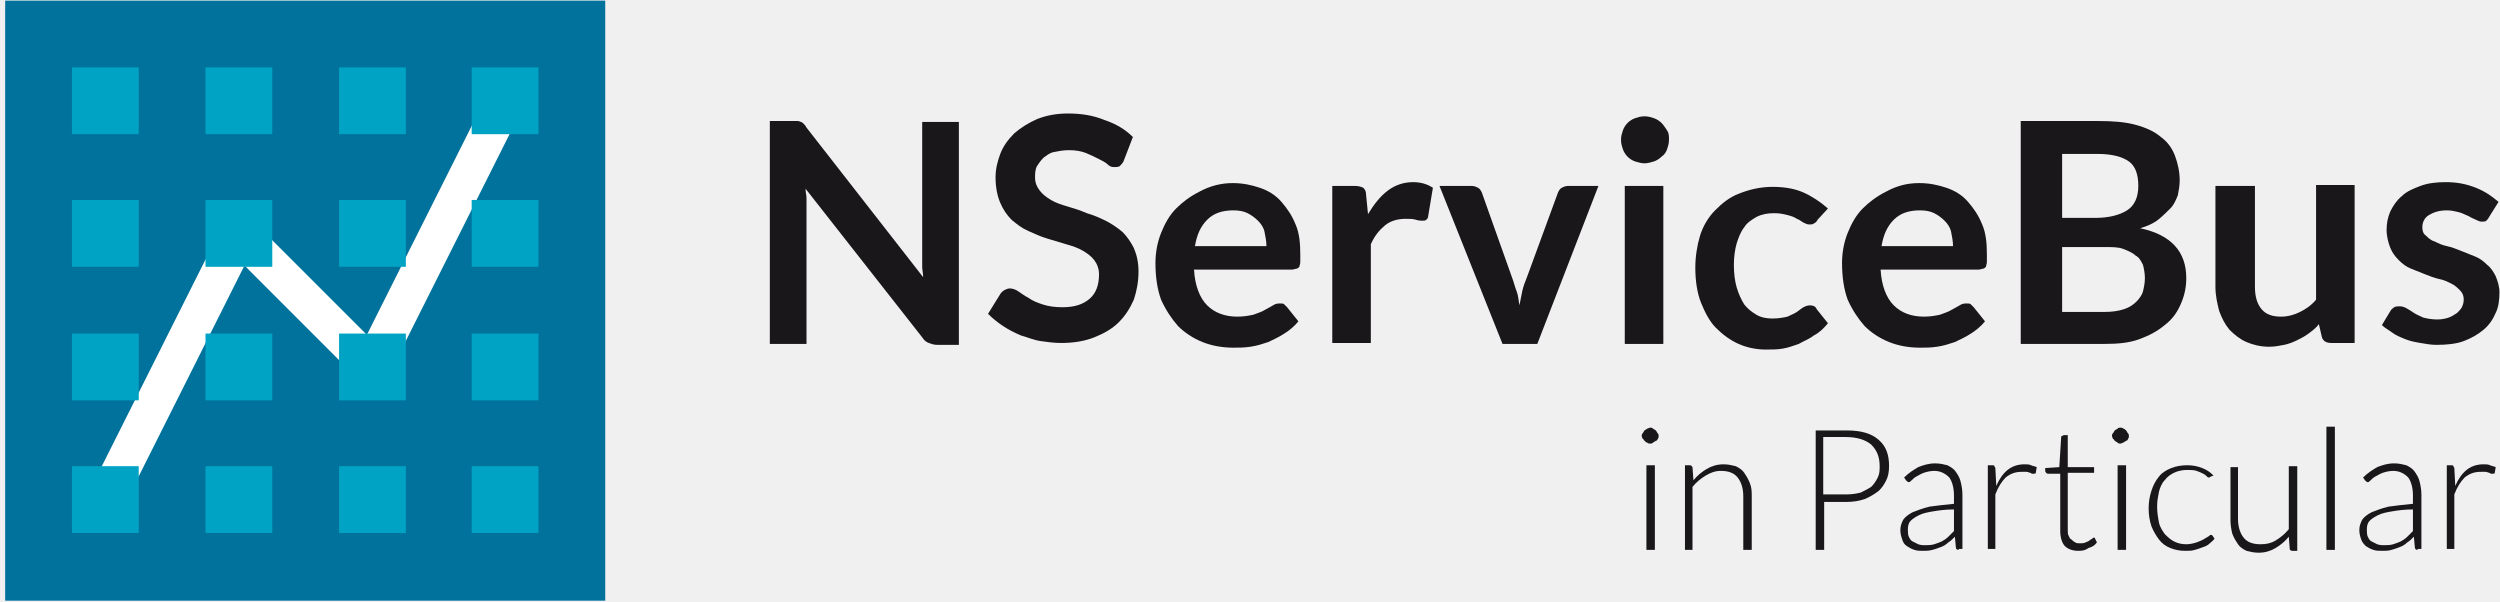
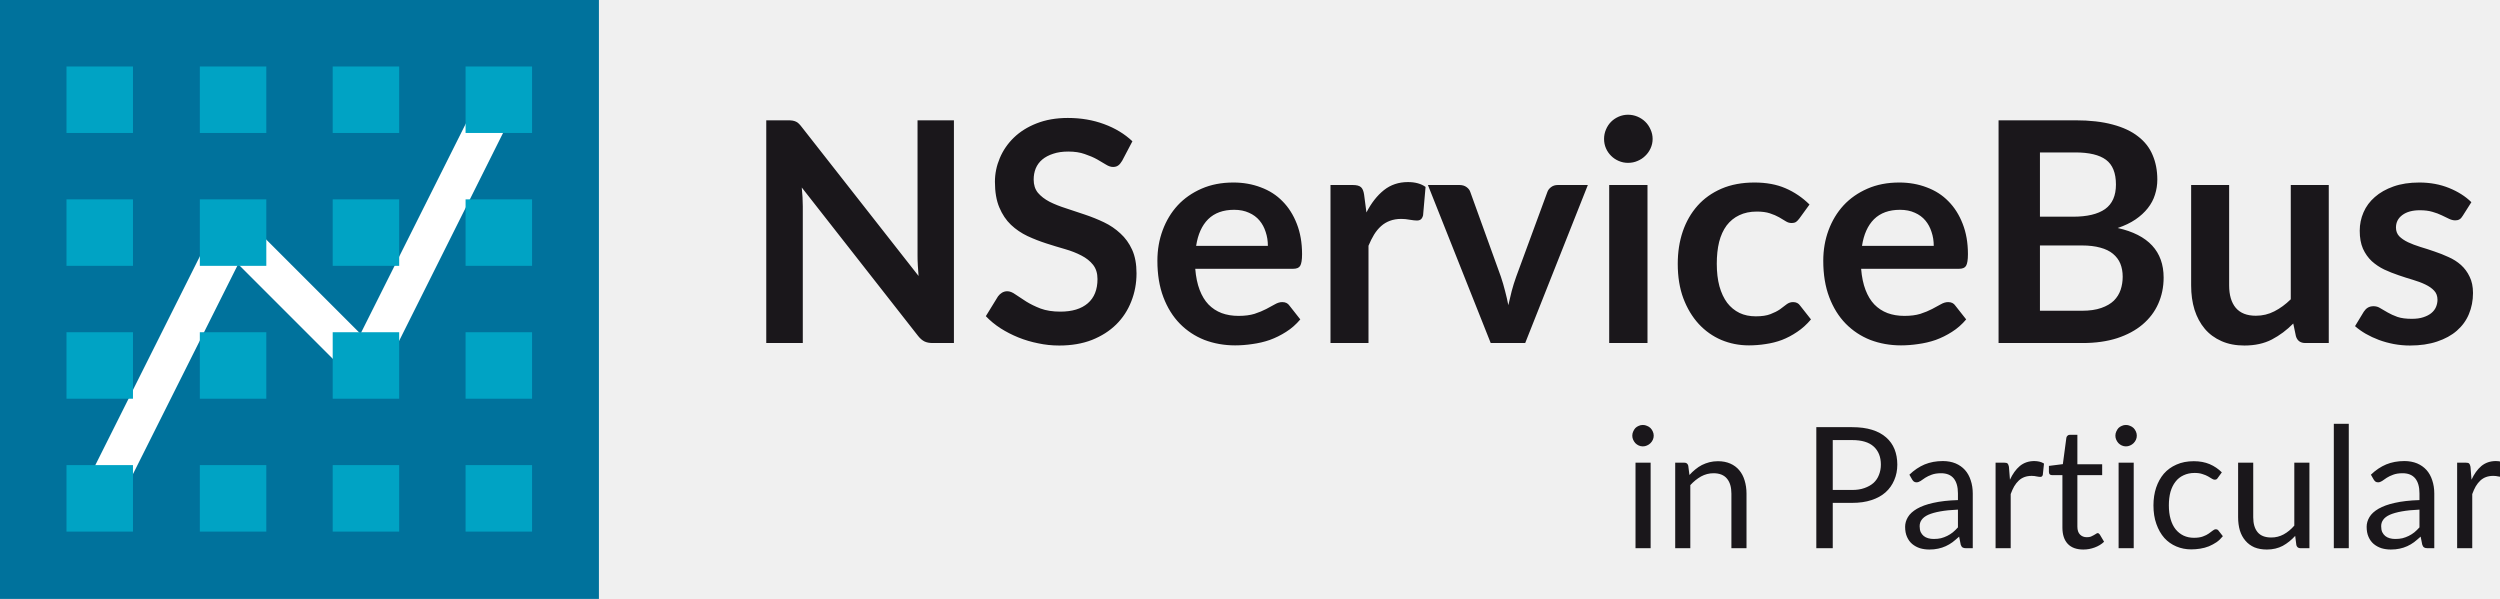
- <svg xmlns="http://www.w3.org/2000/svg" stroke-linejoin="round" fill-rule="evenodd" xml:space="preserve" height="100%" width="100%" version="1.1" stroke-miterlimit="1.414" clip-rule="evenodd" viewBox="0 0 449 108">
-   <g transform="translate(-53 -82)">
-     <g id="NSB-bw" transform="matrix(1.6892 0 0 1.6892 -177.66 -93.734)">
-       <rect height="63.8" width="63.8" y="104.1" x="137.1" fill="#00729c" />
-       <path stroke-width="3.99px" d="m147.8 157.2l14.2-28.3 14.1 14.1 14.2-28.3" stroke="#fff" fill="none" />
-       <g fill="#00a3c4">
-         <rect height="7.1" width="7.1" y="111.2" x="144.2" />
-         <rect height="7.1" width="7.1" y="111.2" x="158.4" />
-         <rect height="7.1" width="7.1" y="111.2" x="172.6" />
-         <rect height="7.1" width="7.1" y="125.3" x="158.4" />
-         <rect height="7.1" width="7.1" y="125.3" x="172.6" />
-         <rect height="7.1" width="7.1" y="111.2" x="186.7" />
-         <rect height="7.1" width="7.1" y="125.3" x="186.7" />
-         <rect height="7.1" width="7.1" y="125.3" x="144.2" />
-         <rect height="7.1" width="7.1" y="139.5" x="144.2" />
-         <rect height="7.1" width="7.1" y="139.5" x="158.4" />
-         <rect height="7.1" width="7.1" y="139.5" x="186.7" />
-         <rect height="7.1" width="7.1" y="153.6" x="144.2" />
-         <rect height="7.1" width="7.1" y="153.6" x="158.4" />
-         <rect height="7.1" width="7.1" y="153.6" x="172.6" />
-         <rect height="7.1" width="7.1" y="139.5" x="172.6" />
-         <rect height="7.1" width="7.1" y="153.6" x="186.7" />
-       </g>
-       <path fill="#1a171b" d="m221.3 116.9c0.1 0 0.2 0 0.4 0.1 0.1 0 0.2 0.1 0.3 0.2s0.2 0.2 0.3 0.4l12.4 15.9c0-0.4-0.1-0.8-0.1-1.1v-1-14.4h3.9v23.7h-2.3c-0.4 0-0.6-0.1-0.9-0.2s-0.5-0.3-0.7-0.6l-12.4-15.8c0 0.4 0.1 0.7 0.1 1v15.5h-3.9v-23.7h2.9z" fill-rule="nonzero" />
-       <path fill="#1a171b" d="m256 121.2c-0.1 0.2-0.3 0.4-0.4 0.5-0.2 0.1-0.3 0.1-0.6 0.1s-0.5-0.1-0.7-0.3-0.6-0.4-1-0.6-0.8-0.4-1.3-0.6-1.1-0.3-1.8-0.3c-0.6 0-1.1 0.1-1.6 0.2s-0.8 0.4-1.1 0.6c-0.3 0.3-0.5 0.6-0.7 0.9-0.2 0.4-0.2 0.8-0.2 1.2 0 0.6 0.2 1 0.5 1.4s0.7 0.7 1.2 1 1.1 0.5 1.8 0.7 1.3 0.4 2 0.7c0.7 0.2 1.4 0.5 2 0.8s1.2 0.7 1.8 1.2c0.5 0.5 0.9 1.1 1.2 1.7 0.3 0.7 0.5 1.5 0.5 2.5 0 1.1-0.2 2.1-0.5 3-0.4 0.9-0.9 1.7-1.6 2.4s-1.6 1.2-2.6 1.6-2.2 0.6-3.5 0.6c-0.8 0-1.5-0.1-2.2-0.2s-1.4-0.4-2.1-0.6c-0.7-0.3-1.3-0.6-1.9-1s-1.1-0.8-1.6-1.3l1.3-2.1c0.1-0.2 0.3-0.3 0.4-0.4 0.2-0.1 0.4-0.2 0.6-0.2 0.3 0 0.6 0.1 0.9 0.3s0.7 0.5 1.1 0.7c0.4 0.3 0.9 0.5 1.5 0.7s1.3 0.3 2.1 0.3c1.3 0 2.2-0.3 2.9-0.9s1-1.5 1-2.6c0-0.6-0.2-1.1-0.5-1.5s-0.7-0.7-1.2-1-1.1-0.5-1.8-0.7-1.3-0.4-2-0.6-1.3-0.5-2-0.8-1.2-0.7-1.8-1.2c-0.5-0.5-0.9-1.1-1.2-1.8s-0.5-1.6-0.5-2.7c0-0.9 0.2-1.7 0.5-2.5s0.8-1.5 1.5-2.2c0.7-0.6 1.5-1.1 2.4-1.5 1-0.4 2.1-0.6 3.3-0.6 1.4 0 2.7 0.2 3.9 0.7 1.2 0.4 2.2 1 3 1.8l-1 2.6z" fill-rule="nonzero" />
-       <path fill="#1a171b" d="m267.6 123.5c1.1 0 2 0.2 2.9 0.5s1.7 0.8 2.3 1.5 1.1 1.4 1.5 2.4c0.4 0.9 0.5 2 0.5 3.2v0.8c0 0.2-0.1 0.4-0.1 0.5-0.1 0.1-0.2 0.2-0.3 0.2s-0.3 0.1-0.5 0.1h-10.4c0.1 1.7 0.6 3 1.4 3.8s1.9 1.2 3.2 1.2c0.7 0 1.2-0.1 1.7-0.2 0.5-0.2 0.9-0.3 1.2-0.5 0.4-0.2 0.7-0.4 0.9-0.5 0.3-0.2 0.5-0.2 0.8-0.2 0.2 0 0.3 0 0.4 0.1l0.3 0.3 1.2 1.5c-0.4 0.5-1 1-1.5 1.3-0.6 0.4-1.1 0.6-1.7 0.9-0.6 0.2-1.2 0.4-1.9 0.5s-1.2 0.1-1.8 0.1c-1.2 0-2.3-0.2-3.3-0.6s-1.9-1-2.6-1.7c-0.7-0.8-1.3-1.7-1.8-2.8-0.4-1.1-0.6-2.4-0.6-3.9 0-1.1 0.2-2.2 0.6-3.2s0.9-1.9 1.6-2.6 1.5-1.3 2.5-1.8c1.1-0.6 2.3-0.9 3.5-0.9zm0.1 2.9c-1.2 0-2.1 0.3-2.8 1s-1.1 1.6-1.3 2.8h7.6c0-0.5-0.1-1-0.2-1.5s-0.4-0.9-0.7-1.2-0.7-0.6-1.1-0.8-0.9-0.3-1.5-0.3z" fill-rule="nonzero" />
-       <path fill="#1a171b" d="m278.2 140.6v-16.8h2.4c0.4 0 0.7 0.1 0.9 0.2 0.2 0.2 0.3 0.4 0.3 0.8l0.2 2c0.6-1 1.3-1.9 2.1-2.5s1.7-0.9 2.7-0.9c0.8 0 1.5 0.2 2.1 0.6l-0.5 3c0 0.2-0.1 0.3-0.2 0.4s-0.3 0.1-0.4 0.1c-0.2 0-0.4 0-0.7-0.1s-0.7-0.1-1.1-0.1c-0.8 0-1.6 0.2-2.2 0.7s-1.1 1.1-1.5 2v10.5h-4.1v0.1z" fill-rule="nonzero" />
-       <path fill="#1a171b" d="m300 140.6h-3.7l-6.7-16.8h3.4c0.3 0 0.5 0.1 0.7 0.2s0.3 0.3 0.4 0.5l3.2 9c0.2 0.5 0.3 1 0.5 1.5s0.2 1 0.3 1.5l0.3-1.5c0.1-0.5 0.3-1 0.5-1.5l3.3-9c0.1-0.2 0.2-0.4 0.4-0.5s0.4-0.2 0.7-0.2h3.2l-6.5 16.8z" fill-rule="nonzero" />
-       <path fill="#1a171b" d="m314 118.9c0 0.4-0.1 0.7-0.2 1s-0.3 0.6-0.6 0.8c-0.2 0.2-0.5 0.4-0.8 0.5s-0.7 0.2-1 0.2-0.7-0.1-1-0.2-0.6-0.3-0.8-0.5-0.4-0.5-0.5-0.8-0.2-0.6-0.2-1 0.1-0.7 0.2-1 0.3-0.6 0.5-0.8 0.5-0.4 0.8-0.5 0.6-0.2 1-0.2 0.7 0.1 1 0.2 0.6 0.3 0.8 0.5 0.4 0.5 0.6 0.8 0.2 0.6 0.2 1zm-0.6 4.9v16.8h-4.1v-16.8h4.1z" fill-rule="nonzero" />
-       <path fill="#1a171b" d="m329.8 127.4c-0.1 0.2-0.2 0.3-0.4 0.4-0.1 0.1-0.3 0.1-0.5 0.1s-0.4-0.1-0.6-0.2-0.4-0.3-0.7-0.4c-0.3-0.2-0.6-0.3-1-0.4s-0.8-0.2-1.4-0.2c-0.7 0-1.3 0.1-1.9 0.4-0.5 0.3-1 0.6-1.3 1.1-0.4 0.5-0.6 1.1-0.8 1.7-0.2 0.7-0.3 1.5-0.3 2.3 0 0.9 0.1 1.7 0.3 2.4s0.5 1.3 0.8 1.8c0.4 0.5 0.8 0.8 1.3 1.1s1.1 0.4 1.7 0.4 1.2-0.1 1.6-0.2c0.4-0.2 0.7-0.3 1-0.5s0.5-0.4 0.7-0.5 0.4-0.2 0.7-0.2 0.6 0.1 0.7 0.4l1.2 1.5c-0.4 0.5-0.9 1-1.5 1.3-0.5 0.4-1.1 0.6-1.6 0.9-0.6 0.2-1.1 0.4-1.7 0.5s-1.2 0.1-1.8 0.1c-1 0-2-0.2-2.9-0.6s-1.7-1-2.4-1.7-1.2-1.7-1.6-2.7-0.6-2.3-0.6-3.7c0-1.2 0.2-2.4 0.5-3.4s0.9-2 1.6-2.7 1.5-1.4 2.6-1.8c1-0.4 2.2-0.7 3.5-0.7s2.4 0.2 3.3 0.6 1.8 1 2.6 1.7l-1.1 1.2z" fill-rule="nonzero" />
-       <path fill="#1a171b" d="m340.6 123.5c1.1 0 2 0.2 2.9 0.5s1.7 0.8 2.3 1.5 1.1 1.4 1.5 2.4c0.4 0.9 0.5 2 0.5 3.2v0.8c0 0.2-0.1 0.4-0.1 0.5-0.1 0.1-0.2 0.2-0.3 0.2s-0.3 0.1-0.5 0.1h-10.4c0.1 1.7 0.6 3 1.4 3.8s1.9 1.2 3.2 1.2c0.7 0 1.2-0.1 1.7-0.2 0.5-0.2 0.9-0.3 1.2-0.5 0.4-0.2 0.7-0.4 0.9-0.5 0.3-0.2 0.5-0.2 0.8-0.2 0.2 0 0.3 0 0.4 0.1l0.3 0.3 1.2 1.5c-0.4 0.5-1 1-1.5 1.3-0.6 0.4-1.1 0.6-1.7 0.9-0.6 0.2-1.2 0.4-1.9 0.5s-1.2 0.1-1.8 0.1c-1.2 0-2.3-0.2-3.3-0.6s-1.9-1-2.6-1.7c-0.7-0.8-1.3-1.7-1.8-2.8-0.4-1.1-0.6-2.4-0.6-3.9 0-1.1 0.2-2.2 0.6-3.2s0.9-1.9 1.6-2.6 1.5-1.3 2.5-1.8c1.1-0.6 2.2-0.9 3.5-0.9zm0.1 2.9c-1.2 0-2.1 0.3-2.8 1s-1.1 1.6-1.3 2.8h7.6c0-0.5-0.1-1-0.2-1.5s-0.4-0.9-0.7-1.2-0.7-0.6-1.1-0.8-0.9-0.3-1.5-0.3z" fill-rule="nonzero" />
-       <path fill="#1a171b" d="m351.4 140.6v-23.7h8.2c1.6 0 2.9 0.1 4 0.4s2 0.7 2.7 1.3c0.7 0.5 1.2 1.2 1.5 2s0.5 1.7 0.5 2.6c0 0.6-0.1 1.1-0.2 1.6-0.2 0.5-0.4 1-0.8 1.4s-0.8 0.8-1.3 1.2-1.2 0.7-1.9 0.9c3.3 0.7 4.9 2.5 4.9 5.3 0 1-0.2 1.9-0.6 2.8s-0.9 1.6-1.7 2.2c-0.7 0.6-1.6 1.1-2.7 1.5s-2.3 0.5-3.7 0.5h-8.9zm4.4-13.4h3.5c1.5 0 2.6-0.3 3.4-0.8s1.2-1.4 1.2-2.6-0.3-2.1-1-2.6-1.8-0.8-3.3-0.8h-3.8v6.8zm0 3v7h4.5c0.8 0 1.5-0.1 2.1-0.3s1-0.5 1.3-0.8 0.6-0.7 0.7-1.1 0.2-0.9 0.2-1.4-0.1-1-0.2-1.4c-0.2-0.4-0.4-0.8-0.8-1-0.3-0.3-0.8-0.5-1.3-0.7s-1.2-0.2-2-0.2h-4.5v-0.1z" fill-rule="nonzero" />
-       <path fill="#1a171b" d="m376.3 123.8v10.7c0 1 0.2 1.8 0.7 2.4s1.2 0.8 2.1 0.8c0.7 0 1.4-0.2 2-0.5s1.2-0.7 1.7-1.3v-12.2h4.1v16.8h-2.5c-0.5 0-0.9-0.2-1-0.7l-0.3-1.3c-0.3 0.4-0.7 0.7-1.1 1s-0.8 0.5-1.2 0.7-0.9 0.4-1.4 0.5-1 0.2-1.6 0.2c-0.9 0-1.7-0.2-2.4-0.5s-1.3-0.8-1.8-1.3c-0.5-0.6-0.8-1.2-1.1-2-0.2-0.8-0.4-1.6-0.4-2.6v-10.7h4.2z" fill-rule="nonzero" />
-       <path fill="#1a171b" d="m401.2 127.1c-0.1 0.2-0.2 0.3-0.3 0.4s-0.3 0.1-0.5 0.1-0.4-0.1-0.6-0.2-0.5-0.2-0.8-0.4c-0.3-0.1-0.6-0.3-1-0.4s-0.8-0.2-1.3-0.2c-0.8 0-1.4 0.2-1.9 0.5s-0.7 0.8-0.7 1.3c0 0.4 0.1 0.7 0.4 0.9 0.2 0.2 0.5 0.5 0.9 0.6 0.4 0.2 0.8 0.4 1.3 0.5s1 0.3 1.5 0.5l1.5 0.6c0.5 0.2 0.9 0.5 1.3 0.9 0.4 0.3 0.7 0.8 0.9 1.2 0.2 0.5 0.4 1.1 0.4 1.7 0 0.8-0.1 1.6-0.4 2.2-0.3 0.7-0.7 1.3-1.3 1.8s-1.3 0.9-2.1 1.2-1.8 0.4-2.9 0.4c-0.6 0-1.1-0.1-1.7-0.2s-1.1-0.2-1.6-0.4-1-0.4-1.4-0.7-0.8-0.5-1.1-0.8l0.9-1.5c0.1-0.2 0.3-0.3 0.4-0.4 0.2-0.1 0.4-0.1 0.6-0.1 0.3 0 0.5 0.1 0.7 0.2s0.5 0.3 0.8 0.5 0.6 0.3 1 0.5c0.4 0.1 0.9 0.2 1.5 0.2 0.5 0 0.9-0.1 1.2-0.2s0.6-0.3 0.9-0.5c0.2-0.2 0.4-0.4 0.5-0.6s0.2-0.5 0.2-0.8c0-0.4-0.1-0.7-0.4-1s-0.5-0.5-0.9-0.7-0.8-0.4-1.3-0.5-1-0.3-1.5-0.5l-1.5-0.6c-0.5-0.2-0.9-0.5-1.3-0.9s-0.7-0.8-0.9-1.3-0.4-1.2-0.4-1.9 0.1-1.3 0.4-2c0.3-0.6 0.7-1.2 1.2-1.6 0.5-0.5 1.2-0.8 2-1.1s1.7-0.4 2.7-0.4c1.2 0 2.2 0.2 3.2 0.6s1.7 0.9 2.4 1.5l-1 1.6z" fill-rule="nonzero" />
-       <path fill="#1a171b" d="m312.9 150.4c0 0.1 0 0.2-0.1 0.3 0 0.1-0.1 0.2-0.2 0.2-0.1 0.1-0.2 0.1-0.3 0.2s-0.2 0.1-0.3 0.1-0.2 0-0.3-0.1c-0.1 0-0.2-0.1-0.3-0.2s-0.1-0.2-0.2-0.2c0-0.1-0.1-0.2-0.1-0.3s0-0.2 0.1-0.3 0.1-0.2 0.2-0.3 0.2-0.1 0.3-0.2c0.1 0 0.2-0.1 0.3-0.1s0.2 0 0.3 0.1 0.2 0.1 0.3 0.2 0.1 0.2 0.2 0.3 0.1 0.2 0.1 0.3zm-0.4 3.1v9h-0.9v-9h0.9z" fill-rule="nonzero" />
-       <path fill="#1a171b" d="m315.7 162.5v-9h0.5c0.2 0 0.2 0.1 0.3 0.2l0.1 1.4c0.4-0.5 0.9-0.9 1.4-1.2s1.1-0.5 1.8-0.5c0.5 0 0.9 0.1 1.3 0.2 0.4 0.2 0.7 0.4 0.9 0.7s0.4 0.6 0.6 1.1 0.2 0.9 0.2 1.4v5.7h-0.9v-5.7c0-0.8-0.2-1.5-0.6-2s-1-0.7-1.8-0.7c-0.6 0-1.1 0.2-1.6 0.5s-1 0.7-1.4 1.2v6.7h-0.8z" fill-rule="nonzero" />
-       <path fill="#1a171b" d="m330.5 157.4v5.1h-0.9v-12.7h3.3c1.5 0 2.6 0.3 3.4 1s1.1 1.6 1.1 2.8c0 0.6-0.1 1.1-0.3 1.5s-0.5 0.9-0.9 1.2-0.9 0.6-1.4 0.8c-0.6 0.2-1.2 0.3-1.9 0.3h-2.4zm0-0.8h2.4c0.6 0 1.1-0.1 1.5-0.2 0.4-0.2 0.8-0.4 1.1-0.6 0.3-0.3 0.5-0.6 0.7-1s0.2-0.8 0.2-1.2c0-1-0.3-1.7-0.9-2.3-0.6-0.5-1.5-0.8-2.7-0.8h-2.4v6.1h0.1z" fill-rule="nonzero" />
-       <path fill="#1a171b" d="m344.8 162.5c-0.2 0-0.3-0.1-0.3-0.3l-0.1-1.1c-0.2 0.2-0.5 0.5-0.7 0.6-0.2 0.2-0.5 0.4-0.8 0.5s-0.5 0.2-0.9 0.3-0.6 0.1-1 0.1c-0.3 0-0.6 0-0.9-0.1s-0.5-0.2-0.8-0.4-0.4-0.4-0.5-0.7-0.2-0.6-0.2-1 0.1-0.7 0.3-1.1c0.2-0.3 0.6-0.6 1-0.8 0.5-0.2 1-0.4 1.8-0.6 0.7-0.1 1.6-0.2 2.6-0.3v-0.9c0-0.8-0.2-1.5-0.5-1.9-0.4-0.4-0.9-0.7-1.6-0.7-0.4 0-0.8 0.1-1.1 0.2s-0.6 0.3-0.8 0.4-0.4 0.3-0.5 0.4-0.2 0.2-0.3 0.2-0.2-0.1-0.3-0.2l-0.2-0.3c0.5-0.5 1-0.8 1.5-1.1 0.5-0.2 1.1-0.4 1.8-0.4 0.5 0 0.9 0.1 1.3 0.2 0.4 0.2 0.7 0.4 0.9 0.7s0.4 0.6 0.5 1 0.2 0.9 0.2 1.4v5.8h-0.4v0.1zm-3.6-0.5c0.3 0 0.7 0 1-0.1s0.6-0.2 0.8-0.3 0.5-0.3 0.7-0.5l0.6-0.6v-2.3c-0.9 0-1.6 0.1-2.2 0.2s-1.1 0.2-1.5 0.4-0.7 0.4-0.9 0.6-0.3 0.5-0.3 0.9c0 0.3 0 0.6 0.1 0.8s0.2 0.4 0.4 0.5l0.6 0.3c0.3 0.1 0.5 0.1 0.7 0.1z" fill-rule="nonzero" />
-       <path fill="#1a171b" d="m347.9 162.5v-9h0.5c0.1 0 0.2 0 0.2 0.1s0.1 0.1 0.1 0.2l0.1 1.9c0.3-0.7 0.7-1.3 1.2-1.7s1.1-0.6 1.8-0.6c0.3 0 0.5 0 0.7 0.1s0.4 0.1 0.6 0.2l-0.1 0.6c0 0.1-0.1 0.1-0.2 0.1h-0.2c-0.1 0-0.1-0.1-0.2-0.1s-0.2-0.1-0.4-0.1h-0.5c-0.7 0-1.2 0.2-1.7 0.6-0.4 0.4-0.8 1-1.1 1.8v5.8h-0.8v0.1z" fill-rule="nonzero" />
-       <path fill="#1a171b" d="m357.5 162.6c-0.6 0-1.1-0.2-1.4-0.5s-0.5-0.9-0.5-1.6v-6.1h-1.3c-0.1 0-0.1 0-0.2-0.1 0 0-0.1-0.1-0.1-0.2v-0.3l1.5-0.1 0.2-3.2c0-0.1 0-0.1 0.1-0.1 0 0 0.1-0.1 0.2-0.1h0.4v3.4h2.8v0.6h-2.8v6.1c0 0.2 0 0.5 0.1 0.6 0.1 0.2 0.1 0.3 0.3 0.4 0.1 0.1 0.2 0.2 0.4 0.3 0.1 0.1 0.3 0.1 0.5 0.1s0.4 0 0.6-0.1 0.3-0.1 0.4-0.2 0.2-0.1 0.3-0.2 0.1-0.1 0.2-0.1c0 0 0.1 0 0.1 0.1l0.2 0.4c-0.2 0.3-0.5 0.5-0.9 0.6-0.4 0.3-0.8 0.3-1.1 0.3z" fill-rule="nonzero" />
-       <path fill="#1a171b" d="m362.9 150.4c0 0.1 0 0.2-0.1 0.3 0 0.1-0.1 0.2-0.2 0.2-0.1 0.1-0.2 0.1-0.3 0.2-0.1 0-0.2 0.1-0.3 0.1s-0.2 0-0.3-0.1-0.2-0.1-0.3-0.2-0.1-0.2-0.2-0.2c0-0.1-0.1-0.2-0.1-0.3s0-0.2 0.1-0.3 0.1-0.2 0.2-0.3 0.2-0.1 0.3-0.2 0.2-0.1 0.3-0.1 0.2 0 0.3 0.1c0.1 0 0.2 0.1 0.3 0.2s0.1 0.2 0.2 0.3 0.1 0.2 0.1 0.3zm-0.3 3.1v9h-0.9v-9h0.9z" fill-rule="nonzero" />
-       <path fill="#1a171b" d="m371.6 154.7v0c-0.1 0.1-0.1 0.1-0.2 0.1s-0.1 0-0.2-0.1-0.2-0.2-0.4-0.3-0.4-0.2-0.7-0.3-0.6-0.1-1-0.1c-0.5 0-1 0.1-1.4 0.3s-0.7 0.4-1 0.8c-0.3 0.3-0.5 0.8-0.6 1.2-0.1 0.5-0.2 1-0.2 1.6s0.1 1.2 0.2 1.7 0.4 0.9 0.6 1.2c0.3 0.3 0.6 0.6 1 0.8s0.8 0.3 1.3 0.3c0.4 0 0.8-0.1 1.1-0.2s0.5-0.2 0.7-0.3 0.3-0.2 0.5-0.3 0.2-0.2 0.3-0.2 0.1 0 0.2 0.1l0.2 0.3c-0.1 0.2-0.3 0.3-0.5 0.5s-0.4 0.3-0.7 0.4-0.5 0.2-0.9 0.3c-0.3 0.1-0.6 0.1-1 0.1-0.6 0-1.1-0.1-1.6-0.3s-0.9-0.5-1.2-0.9-0.6-0.9-0.8-1.4c-0.2-0.6-0.3-1.2-0.3-1.9s0.1-1.3 0.3-1.9 0.4-1 0.8-1.5c0.3-0.4 0.8-0.7 1.3-0.9s1.1-0.3 1.7-0.3 1.1 0.1 1.6 0.3 0.8 0.4 1.2 0.8l-0.3 0.1z" fill-rule="nonzero" />
-       <path fill="#1a171b" d="m374.5 153.5v5.7c0 0.8 0.2 1.5 0.6 2s1 0.7 1.8 0.7c0.6 0 1.1-0.1 1.6-0.4s1-0.7 1.4-1.2v-6.7h0.9v9h-0.5c-0.2 0-0.3-0.1-0.3-0.2l-0.1-1.3c-0.4 0.5-0.9 0.9-1.4 1.2s-1.1 0.5-1.8 0.5c-0.5 0-0.9-0.1-1.3-0.2-0.4-0.2-0.7-0.4-0.9-0.7s-0.4-0.6-0.6-1.1c-0.1-0.4-0.2-0.9-0.2-1.4v-5.7h0.8v-0.2z" fill-rule="nonzero" />
-       <rect fill-rule="nonzero" height="13.1" width=".9" y="149.4" x="383.9" fill="#1a171b" />
-       <path fill="#1a171b" d="m393.6 162.5c-0.2 0-0.3-0.1-0.3-0.3l-0.1-1.1c-0.2 0.2-0.5 0.5-0.7 0.6-0.2 0.2-0.5 0.4-0.8 0.5s-0.5 0.2-0.9 0.3c-0.3 0.1-0.6 0.1-1 0.1-0.3 0-0.6 0-0.9-0.1s-0.5-0.2-0.8-0.4c-0.2-0.2-0.4-0.4-0.5-0.7s-0.2-0.6-0.2-1 0.1-0.7 0.3-1.1c0.2-0.3 0.6-0.6 1-0.8 0.5-0.2 1-0.4 1.8-0.6 0.7-0.1 1.6-0.2 2.6-0.3v-0.9c0-0.8-0.2-1.5-0.5-1.9-0.4-0.4-0.9-0.7-1.6-0.7-0.4 0-0.8 0.1-1.1 0.2s-0.6 0.3-0.8 0.4-0.4 0.3-0.5 0.4-0.2 0.2-0.3 0.2-0.2-0.1-0.3-0.2l-0.2-0.3c0.5-0.5 1-0.8 1.5-1.1 0.5-0.2 1.1-0.4 1.8-0.4 0.5 0 0.9 0.1 1.3 0.2 0.4 0.2 0.7 0.4 0.9 0.7s0.4 0.6 0.5 1 0.2 0.9 0.2 1.4v5.8h-0.4v0.1zm-3.6-0.5c0.3 0 0.7 0 1-0.1s0.6-0.2 0.8-0.3 0.5-0.3 0.7-0.5l0.6-0.6v-2.3c-0.9 0-1.6 0.1-2.2 0.2s-1.1 0.2-1.5 0.4-0.7 0.4-0.9 0.6-0.3 0.5-0.3 0.9c0 0.3 0 0.6 0.1 0.8s0.2 0.4 0.4 0.5l0.6 0.3c0.3 0.1 0.5 0.1 0.7 0.1z" fill-rule="nonzero" />
-       <path fill="#1a171b" d="m396.7 162.5v-9h0.5c0.1 0 0.2 0 0.2 0.1s0.1 0.1 0.1 0.2l0.1 1.9c0.3-0.7 0.7-1.3 1.2-1.7s1.1-0.6 1.8-0.6c0.3 0 0.5 0 0.7 0.1s0.4 0.1 0.6 0.2l-0.1 0.6c0 0.1-0.1 0.1-0.2 0.1h-0.2c-0.1 0-0.1-0.1-0.2-0.1s-0.2-0.1-0.4-0.1h-0.5c-0.7 0-1.2 0.2-1.7 0.6-0.4 0.4-0.8 1-1.1 1.8v5.8h-0.8v0.1z" fill-rule="nonzero" />
-     </g>
-   </g>
+ <svg xmlns="http://www.w3.org/2000/svg" id="Layer_1" data-name="Layer 1" viewBox="0 0 266.23 63.78">
+   <defs>
+     <style>.cls-1{fill:#00729c;}.cls-2{fill:#fff;}.cls-3{fill:#00a3c4;}.cls-4{font-size:32.8px;font-weight:700;}.cls-4,.cls-5{fill:#1a171b;font-family:Lato;}.cls-5{font-size:18px;}</style>
+   </defs>
+   <rect class="cls-1" width="63.78" height="63.78" />
+   <path class="cls-2" d="M12.4,54L8.83,52.17,23,23.87a2,2,0,0,1,3.19-.52l12.2,12.2L51.33,9.72,54.9,11.5,40.75,39.81a2,2,0,0,1-3.19.52l-12.2-12.2Z" />
+   <rect class="cls-3" x="7.08" y="7.08" width="7.08" height="7.08" />
+   <rect class="cls-3" x="21.28" y="7.08" width="7.08" height="7.08" />
+   <rect class="cls-3" x="35.43" y="7.08" width="7.08" height="7.08" />
+   <rect class="cls-3" x="21.28" y="21.23" width="7.08" height="7.08" />
+   <rect class="cls-3" x="35.43" y="21.23" width="7.08" height="7.08" />
+   <rect class="cls-3" x="49.58" y="7.08" width="7.08" height="7.08" />
+   <rect class="cls-3" x="49.58" y="21.23" width="7.08" height="7.08" />
+   <rect class="cls-3" x="7.08" y="21.23" width="7.08" height="7.08" />
+   <rect class="cls-3" x="7.08" y="35.38" width="7.08" height="7.08" />
+   <rect class="cls-3" x="21.28" y="35.38" width="7.08" height="7.08" />
+   <rect class="cls-3" x="49.58" y="35.38" width="7.08" height="7.08" />
+   <rect class="cls-3" x="7.08" y="49.53" width="7.08" height="7.08" />
+   <rect class="cls-3" x="21.28" y="49.53" width="7.08" height="7.08" />
+   <rect class="cls-3" x="35.43" y="49.53" width="7.08" height="7.08" />
+   <rect class="cls-3" x="35.43" y="35.38" width="7.08" height="7.08" />
+   <rect class="cls-3" x="49.58" y="49.53" width="7.08" height="7.08" />
+   <text class="cls-4" transform="translate(78.96 36.53)">NServiceBus</text>
+   <text class="cls-5" transform="translate(172.81 58.38)">in Particular</text>
</svg>
